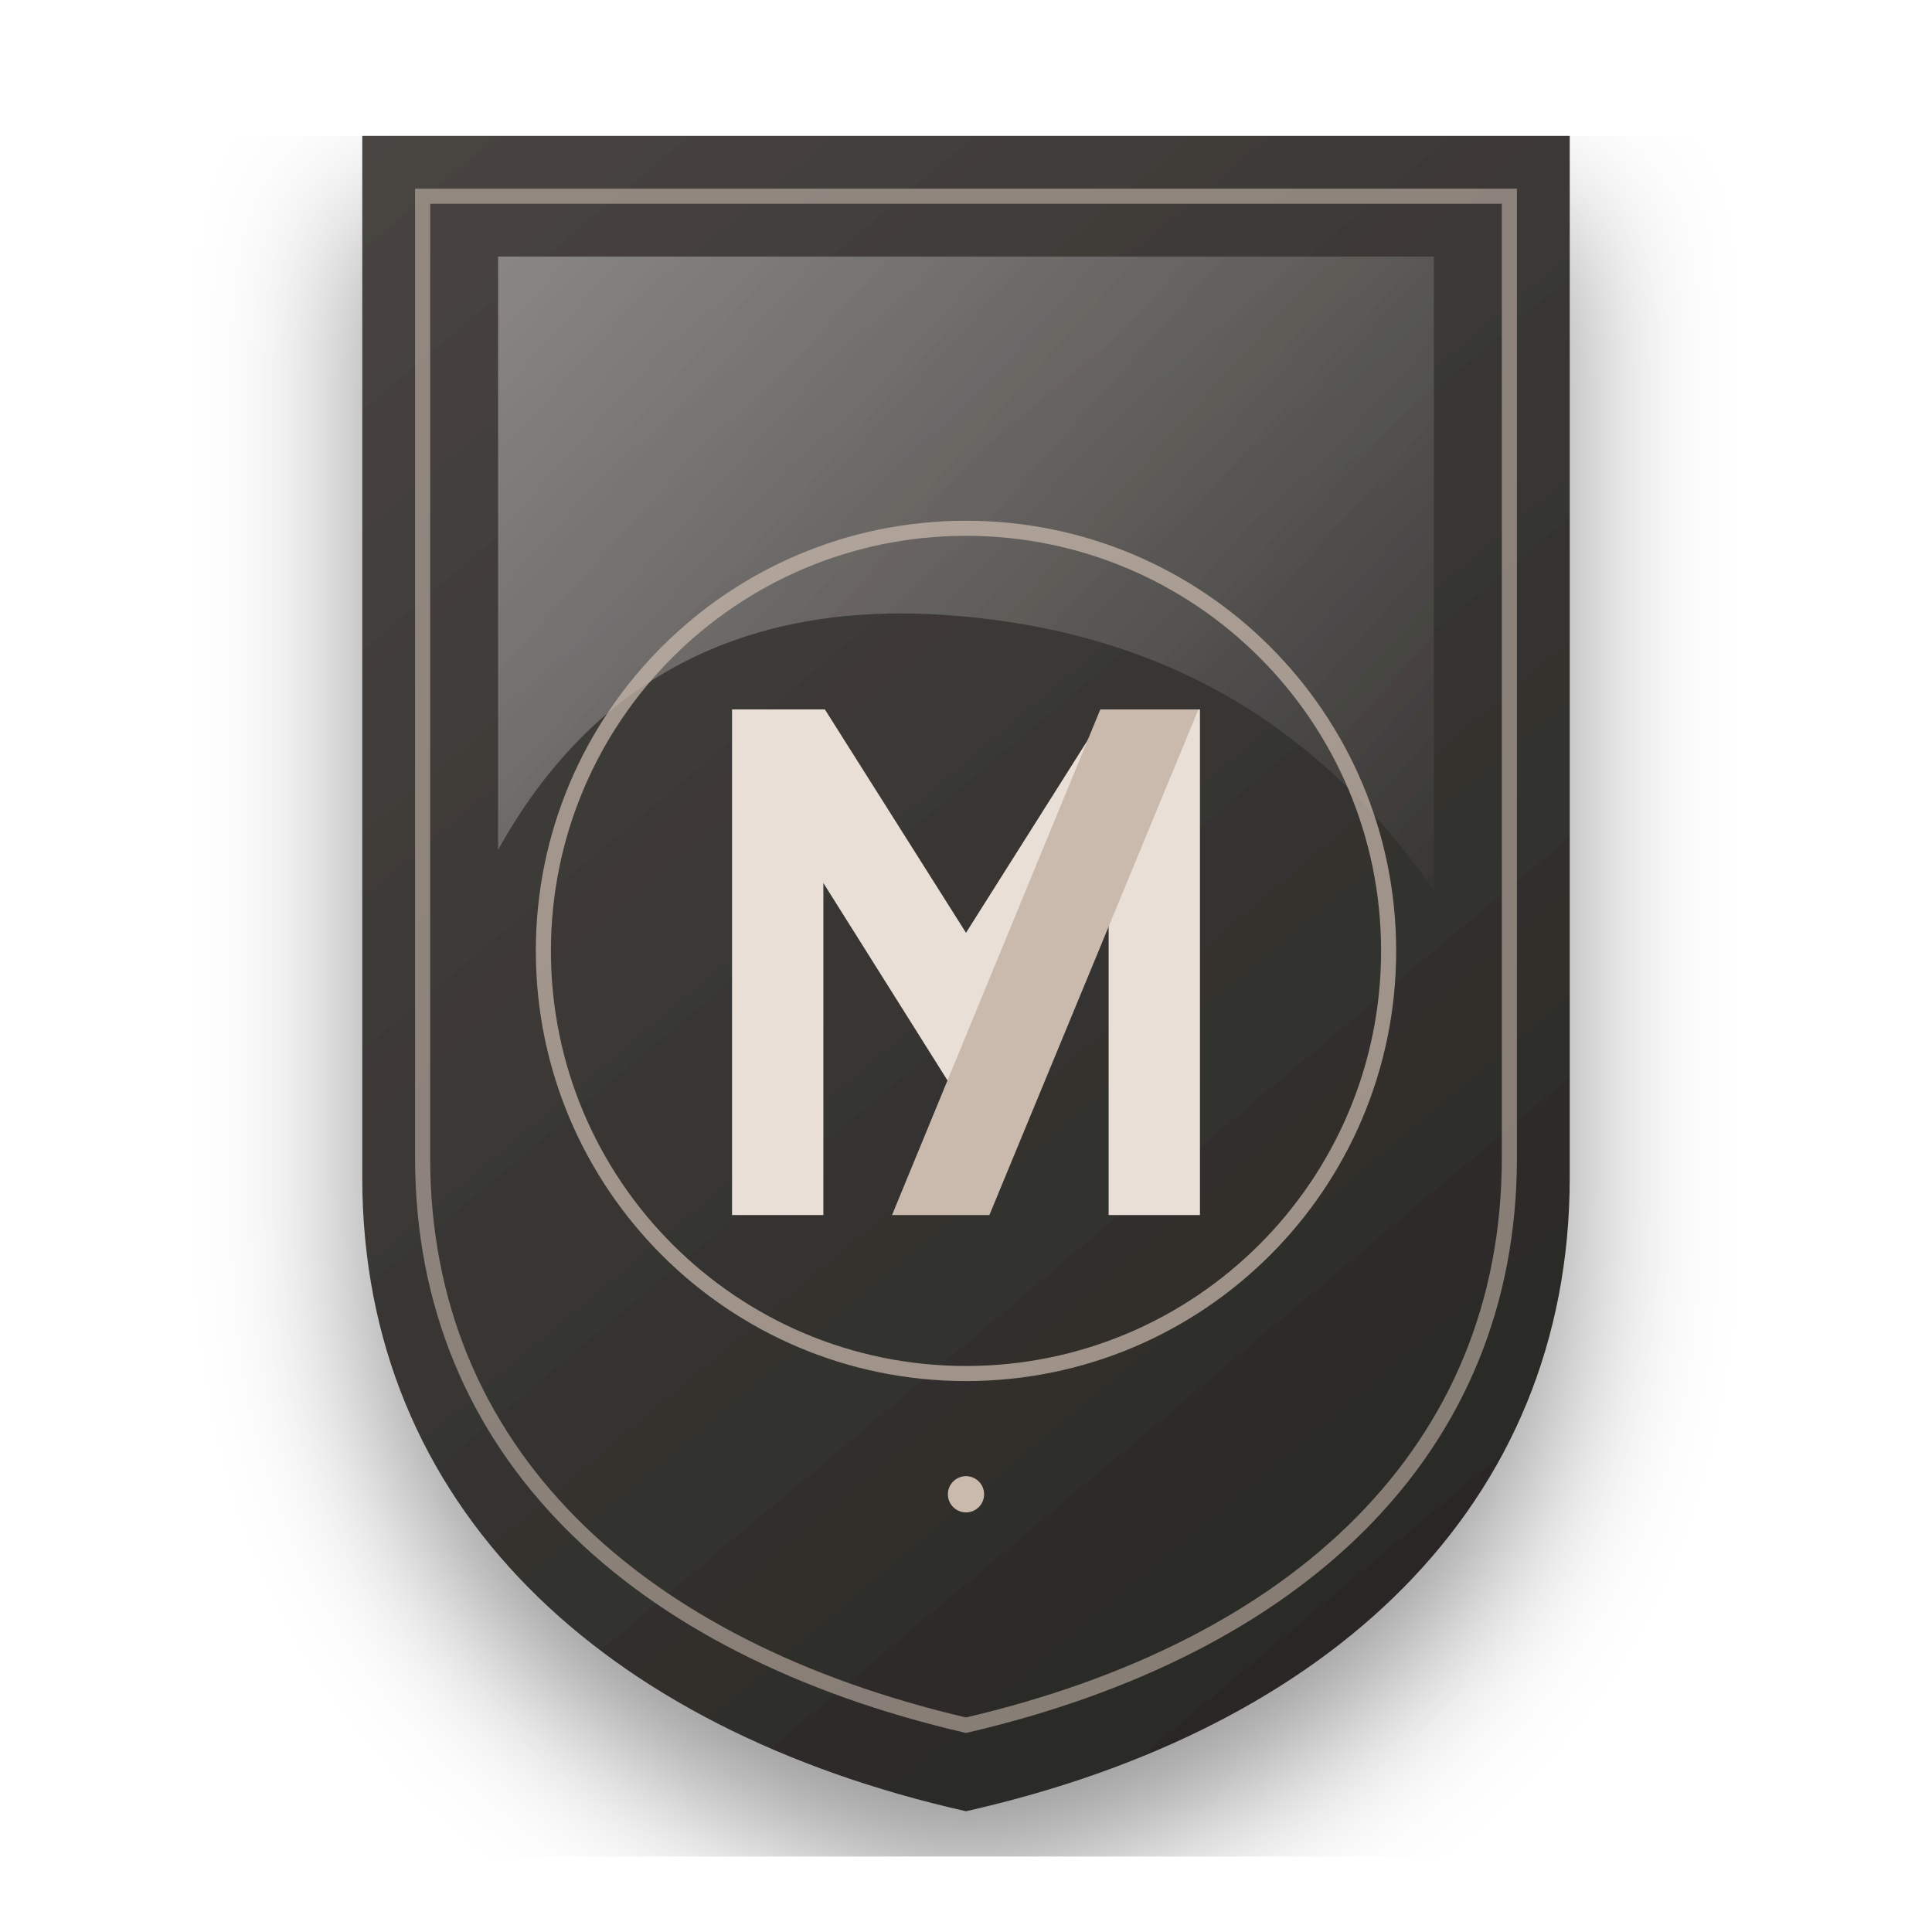
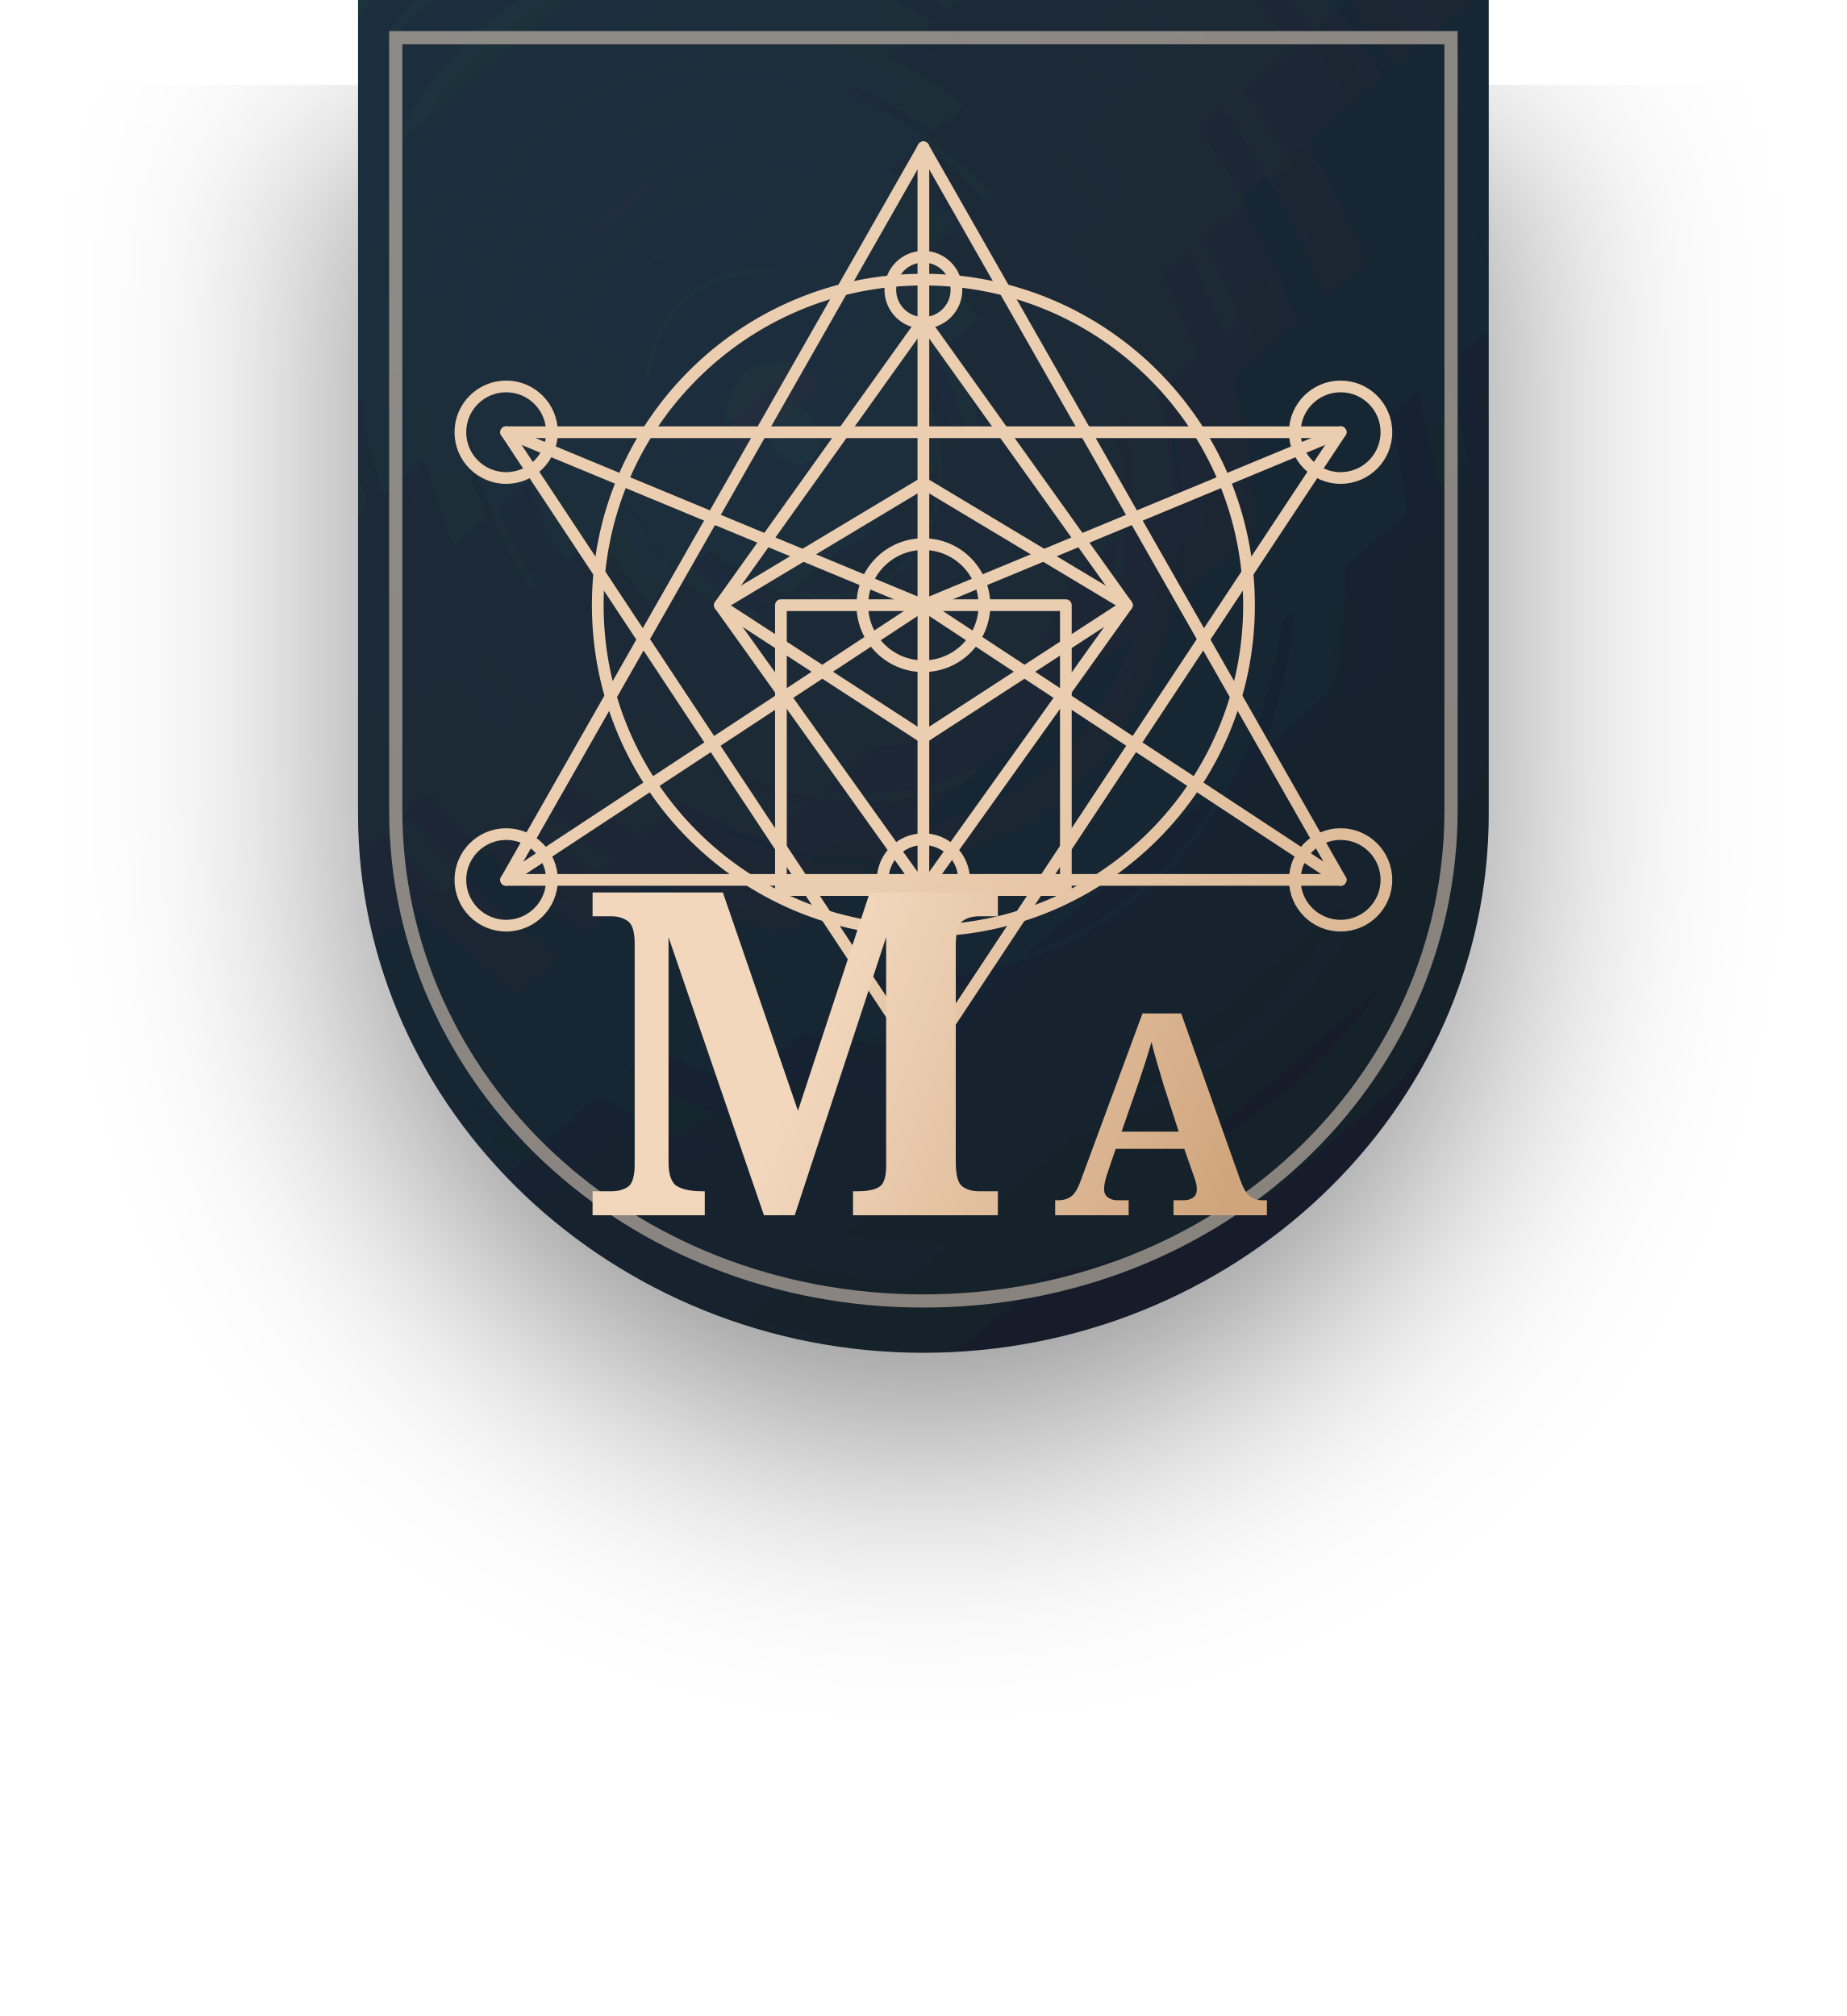
- <svg xmlns="http://www.w3.org/2000/svg" width="256" height="256" viewBox="0 0 256 256" fill="none">
+ <svg xmlns="http://www.w3.org/2000/svg" width="196" height="214" viewBox="0 0 196 214" fill="none">
  <defs>
-     <linearGradient id="bgGradient" x1="32" y1="20" x2="220" y2="244" gradientUnits="userSpaceOnUse">
-       <stop stop-color="#4A4643" />
-       <stop offset="1" stop-color="#232220" />
+     <linearGradient id="shieldBg" x1="32" y1="6" x2="168" y2="164" gradientUnits="userSpaceOnUse">
+       <stop stop-color="#1F303D" />
+       <stop offset="1" stop-color="#101923" />
    </linearGradient>
-     <linearGradient id="glassSheen" x1="56" y1="34" x2="175" y2="141" gradientUnits="userSpaceOnUse">
-       <stop stop-color="#FFFFFF" stop-opacity="0.38" />
-       <stop offset="1" stop-color="#FFFFFF" stop-opacity="0.02" />
+     <radialGradient id="shieldDepth" cx="0" cy="0" r="1" gradientUnits="userSpaceOnUse" gradientTransform="translate(84 46) rotate(58) scale(146 114)">
+       <stop stop-color="#2D4152" stop-opacity="0.28" />
+       <stop offset="1" stop-color="#0E151D" stop-opacity="0" />
+     </radialGradient>
+     <linearGradient id="markStroke" x1="36" y1="16" x2="160" y2="136" gradientUnits="userSpaceOnUse">
+       <stop stop-color="#EBCDAF" />
+       <stop offset="1" stop-color="#C89C72" />
    </linearGradient>
-     <filter id="softShadow" x="14" y="8" width="228" height="238" filterUnits="userSpaceOnUse" color-interpolation-filters="sRGB">
-       <feDropShadow dx="0" dy="10" stdDeviation="10" flood-color="#000000" flood-opacity="0.42" />
+     <linearGradient id="maText" x1="76" y1="136" x2="120" y2="153" gradientUnits="userSpaceOnUse">
+       <stop stop-color="#F2D7BD" />
+       <stop offset="1" stop-color="#D0A57D" />
+     </linearGradient>
+     <filter id="markShadow" x="4" y="-18" width="188" height="244" filterUnits="userSpaceOnUse" color-interpolation-filters="sRGB">
+       <feDropShadow dx="0" dy="9" stdDeviation="14" flood-color="#000000" flood-opacity="0.46" />
    </filter>
  </defs>
-   <g filter="url(#softShadow)">
-     <path d="M48 18H208V156C208 199.5 176.3 229.1 128 240C79.7 229.1 48 199.5 48 156V18Z" fill="url(#bgGradient)" />
-     <path d="M56 26H200V153.4C200 192.3 171.8 218.4 128 228.6C84.2 218.4 56 192.3 56 153.4V26Z" stroke="#CABAAE" stroke-opacity="0.58" stroke-width="2" />
-     <path d="M66 34H190V118C174.5 95.7 153.5 83.5 125.4 81.5C98.2 79.6 78.4 90.3 66 112.6V34Z" fill="url(#glassSheen)" />
-     <circle cx="128" cy="126" r="56" stroke="#CABAAE" stroke-opacity="0.72" stroke-width="2" />
-     <path d="M97 161V94H109.3L128 123.6L146.7 94H159V161H146.9V117L129.8 144.2H126.2L109.1 117V161H97Z" fill="#E9DFD7" />
-     <path d="M118.2 161L145.8 94H158.8L131.1 161H118.2Z" fill="#CABAAE" />
-     <circle cx="128" cy="198" r="2.4" fill="#CABAAE" />
+   <g filter="url(#markShadow)">
+     <path d="M38 0H158V86.4C158 118 130.9 143.6 98 143.6C65.1 143.6 38 118 38 86.4V0Z" fill="url(#shieldBg)" />
+     <path d="M38 0H158V86.4C158 118 130.9 143.6 98 143.6C65.1 143.6 38 118 38 86.4V0Z" fill="url(#shieldDepth)" />
+     <path d="M42 4H154V86C154 114.8 129.4 138.1 98 138.1C66.6 138.1 42 114.8 42 86V4Z" stroke="#E8D5C2" stroke-opacity="0.55" stroke-width="1.4" />
+     <g transform="translate(98 61) scale(0.54)" stroke="url(#markStroke)" stroke-width="2.3" stroke-linecap="round" stroke-linejoin="round" fill="none">
+       <circle cx="0" cy="6" r="64" />
+       <line x1="0" y1="-84" x2="0" y2="96" />
+       <line x1="-82" y1="-28" x2="82" y2="-28" />
+       <line x1="-82" y1="60" x2="82" y2="60" />
+       <line x1="0" y1="-84" x2="-82" y2="60" />
+       <line x1="0" y1="-84" x2="82" y2="60" />
+       <line x1="0" y1="96" x2="-82" y2="-28" />
+       <line x1="0" y1="96" x2="82" y2="-28" />
+       <line x1="-82" y1="-28" x2="0" y2="6" />
+       <line x1="82" y1="-28" x2="0" y2="6" />
+       <line x1="-82" y1="60" x2="0" y2="6" />
+       <line x1="82" y1="60" x2="0" y2="6" />
+       <polygon points="0,-50 40,6 0,62 -40,6" />
+       <polygon points="-40,6 0,-18 40,6 0,32" />
+       <rect x="-28" y="6" width="56" height="56" />
+       <circle cx="0" cy="6" r="12" />
+       <circle cx="0" cy="-56" r="6.5" />
+       <circle cx="0" cy="60" r="8" />
+       <circle cx="-82" cy="-28" r="9" />
+       <circle cx="82" cy="-28" r="9" />
+       <circle cx="-82" cy="60" r="9" />
+       <circle cx="82" cy="60" r="9" />
+     </g>
+     <text x="98" y="129" text-anchor="middle" fill="url(#maText)" font-family="'Cormorant Garamond', Georgia, serif" font-weight="600" letter-spacing="0.02em">
+       <tspan font-size="48">M</tspan>
+       <tspan font-size="30" dx="1.5">A</tspan>
+     </text>
  </g>
</svg>
